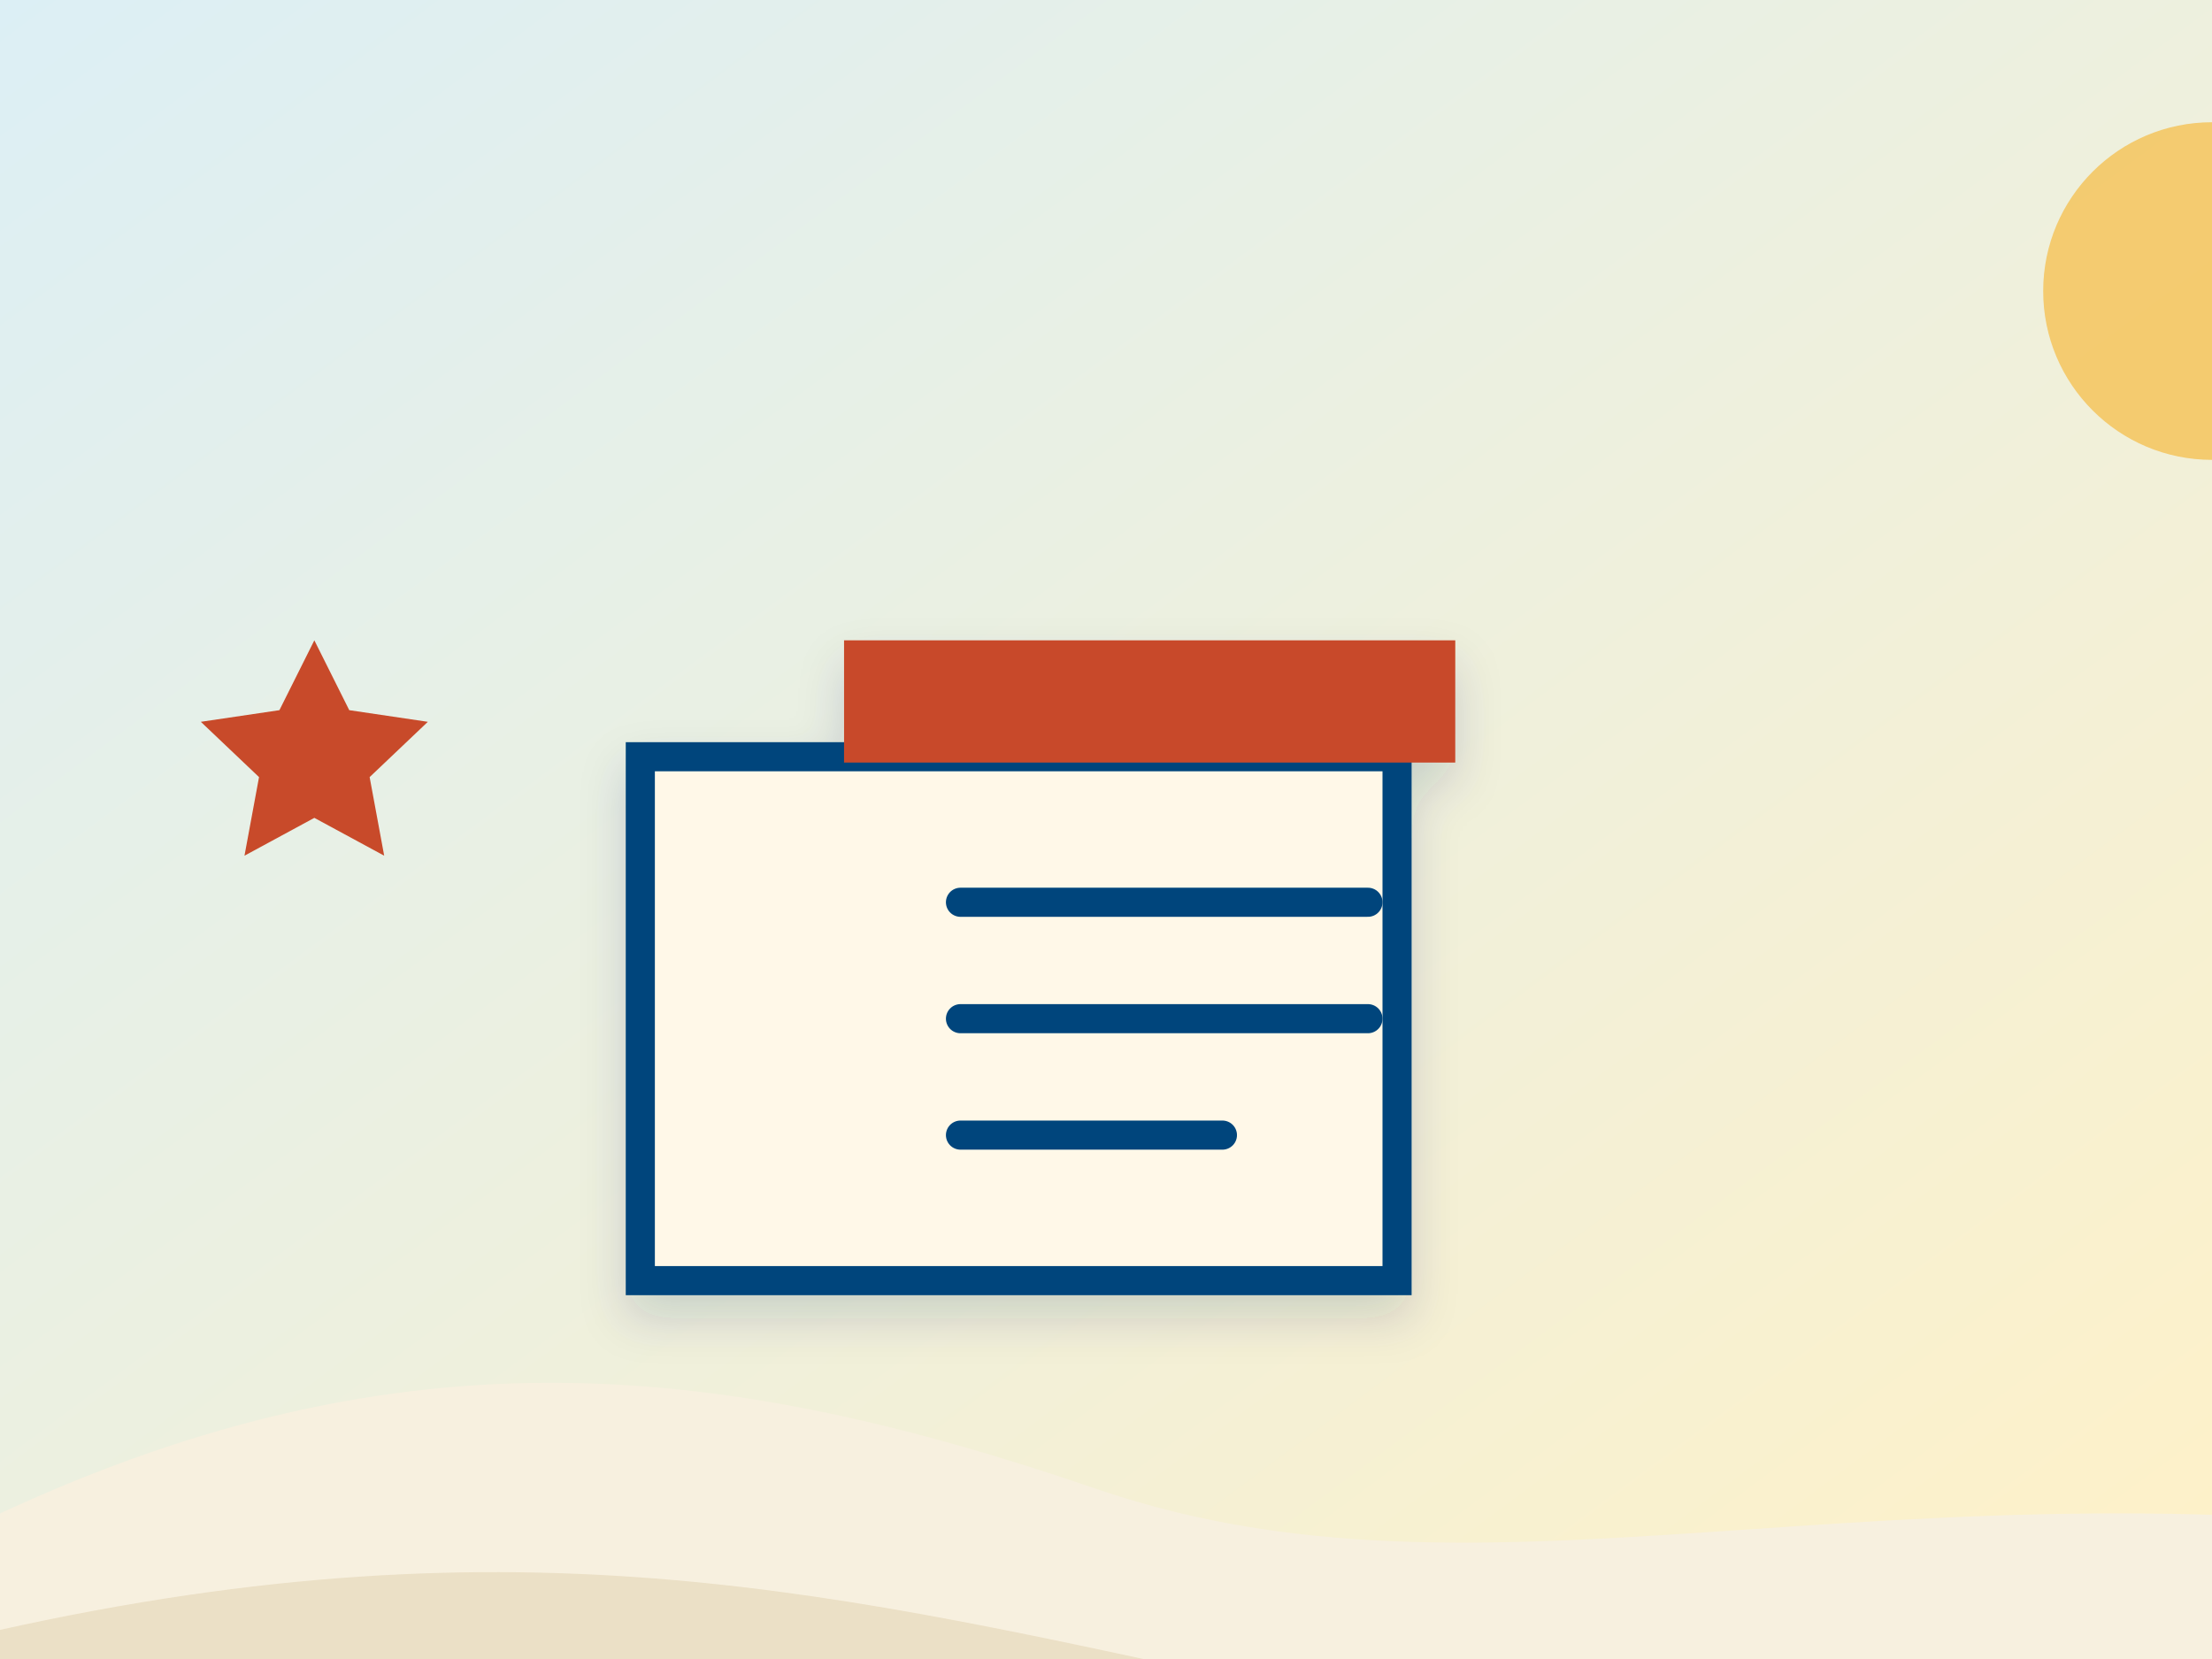
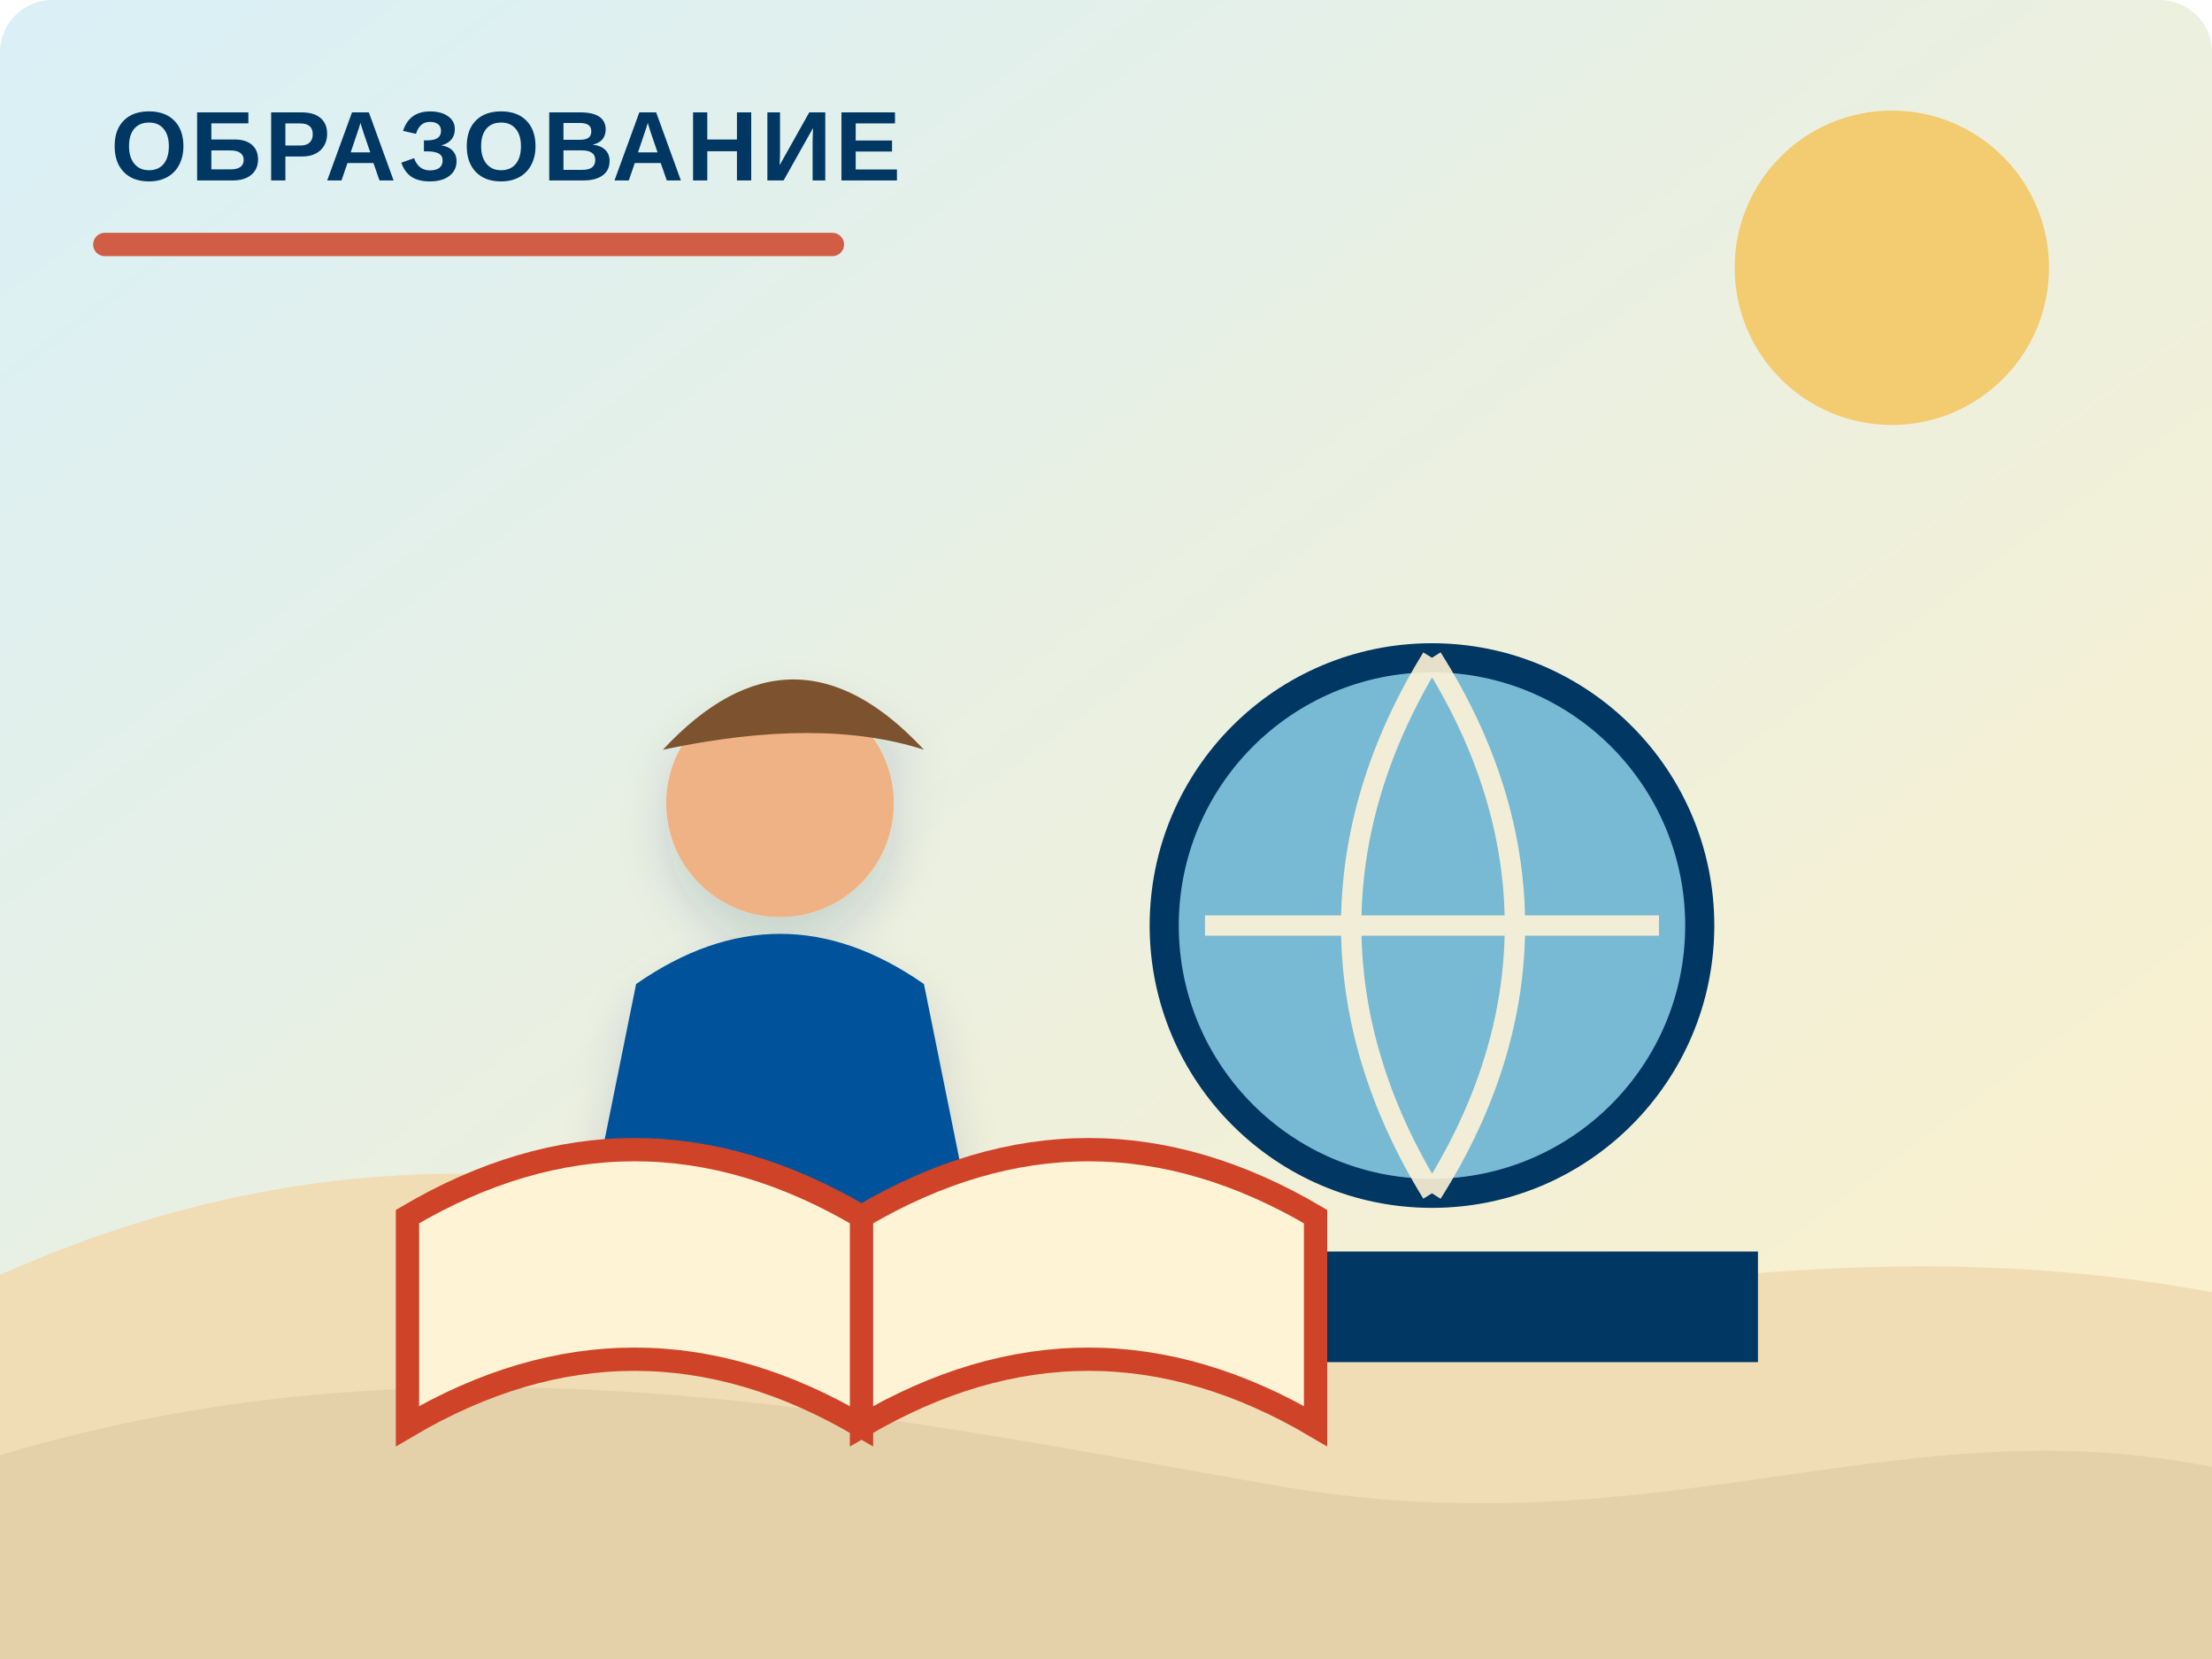
<svg xmlns="http://www.w3.org/2000/svg" width="760" height="570" viewBox="0 0 760 570" role="img" aria-hidden="true">
  <defs>
    <linearGradient id="sky" x1="0" x2="1" y1="0" y2="1">
-       <stop stop-color="#DCEFF5" />
-       <stop offset="1" stop-color="#FFF1C7" />
+       <stop stop-color="#d9f0f7" />
+       <stop offset="1" stop-color="#fff0c7" />
    </linearGradient>
    <linearGradient id="blue" x1="0" x2="1">
-       <stop stop-color="#00345F" />
-       <stop offset="1" stop-color="#00457C" />
+       <stop stop-color="#003763" />
+       <stop offset="1" stop-color="#0060ad" />
    </linearGradient>
-     <filter id="s" x="-20%" y="-20%" width="140%" height="140%">
-       <feDropShadow dx="0" dy="8" stdDeviation="8" flood-color="#00345F" flood-opacity=".16" />
+     <filter id="sh" x="-20%" y="-20%" width="140%" height="140%">
+       <feDropShadow dx="0" dy="8" stdDeviation="7" flood-color="#003763" flood-opacity=".15" />
    </filter>
  </defs>
-   <rect width="100%" height="100%" fill="url(#sky)" />
-   <circle cx="760" cy="100" r="58" fill="#F4C45D" opacity=".85" />
-   <path d="M0 520 C140 455 250 468 378 512 C520 560 660 492 900 535 L900 650 L0 650Z" fill="#F7F0DF" />
-   <path d="M0 560 C180 520 290 548 430 578 C610 614 720 552 900 575 L900 650 L0 650Z" fill="#E5D7B8" opacity=".65" />
-   <g filter="url(#s)">
-     <path d="M220 260 h260 v180 h-260z" fill="#FFF8E8" stroke="#00457C" stroke-width="10" />
-     <path d="M290 220 h210 v42 h-210z" fill="#C84A2A" />
-     <path d="M330 310 h140 M330 350 h140 M330 390 h90" stroke="#00457C" stroke-width="10" stroke-linecap="round" />
+   <rect width="760" height="570" rx="18" fill="url(#sky)" />
+   <circle cx="650" cy="92" r="54" fill="#f4c45d" opacity=".85" />
+   <path d="M0 438 C130 380 238 405 336 438 C460 480 590 412 760 444 L760 570 L0 570Z" fill="#f0ddb5" />
+   <path d="M0 500 C152 454 300 486 436 510 C570 534 650 482 760 504 L760 570 L0 570Z" fill="#d4c49d" opacity=".45" />
+   <g transform="translate(268 276) scale(1.15)" filter="url(#sh)">
+     <circle cx="0" cy="0" r="34" fill="#efb284" />
+     <path d="M-43 54 Q0 24 43 54 L62 148 H-62Z" fill="#00539b" />
+     <path d="M-35 -16 Q4 -58 43 -16 Q12 -26 -35 -16Z" fill="#7c532d" />
  </g>
-   <path d="M108 220 l12 24 27 4-20 19 5 27-24-13-24 13 5-27-20-19 27-4z" fill="#C84A2A" />
+   <circle cx="492" cy="318" r="92" fill="#78b9d4" stroke="#003763" stroke-width="10" />
+   <path d="M414 318 H570 M492 226 C455 286 455 350 492 410 M492 226 C530 286 530 350 492 410" stroke="#fff3d6" stroke-width="7" fill="none" opacity=".9" />
+   <path d="M374 430 h230 v38 h-230z" fill="#003763" />
+   <path d="M140 418 q78-46 156 0 v72 q-78-46-156 0z M296 418 q78-46 156 0 v72 q-78-46-156 0z" fill="#fff3d6" stroke="#cf4328" stroke-width="8" />
+   <text x="38" y="62" fill="#003763" font-family="Arial Narrow,Arial,sans-serif" font-size="34" font-weight="900" letter-spacing="1">ОБРАЗОВАНИЕ</text>
+   <path d="M36 84 H286" stroke="#cf4328" stroke-width="8" stroke-linecap="round" opacity=".85" />
</svg>
